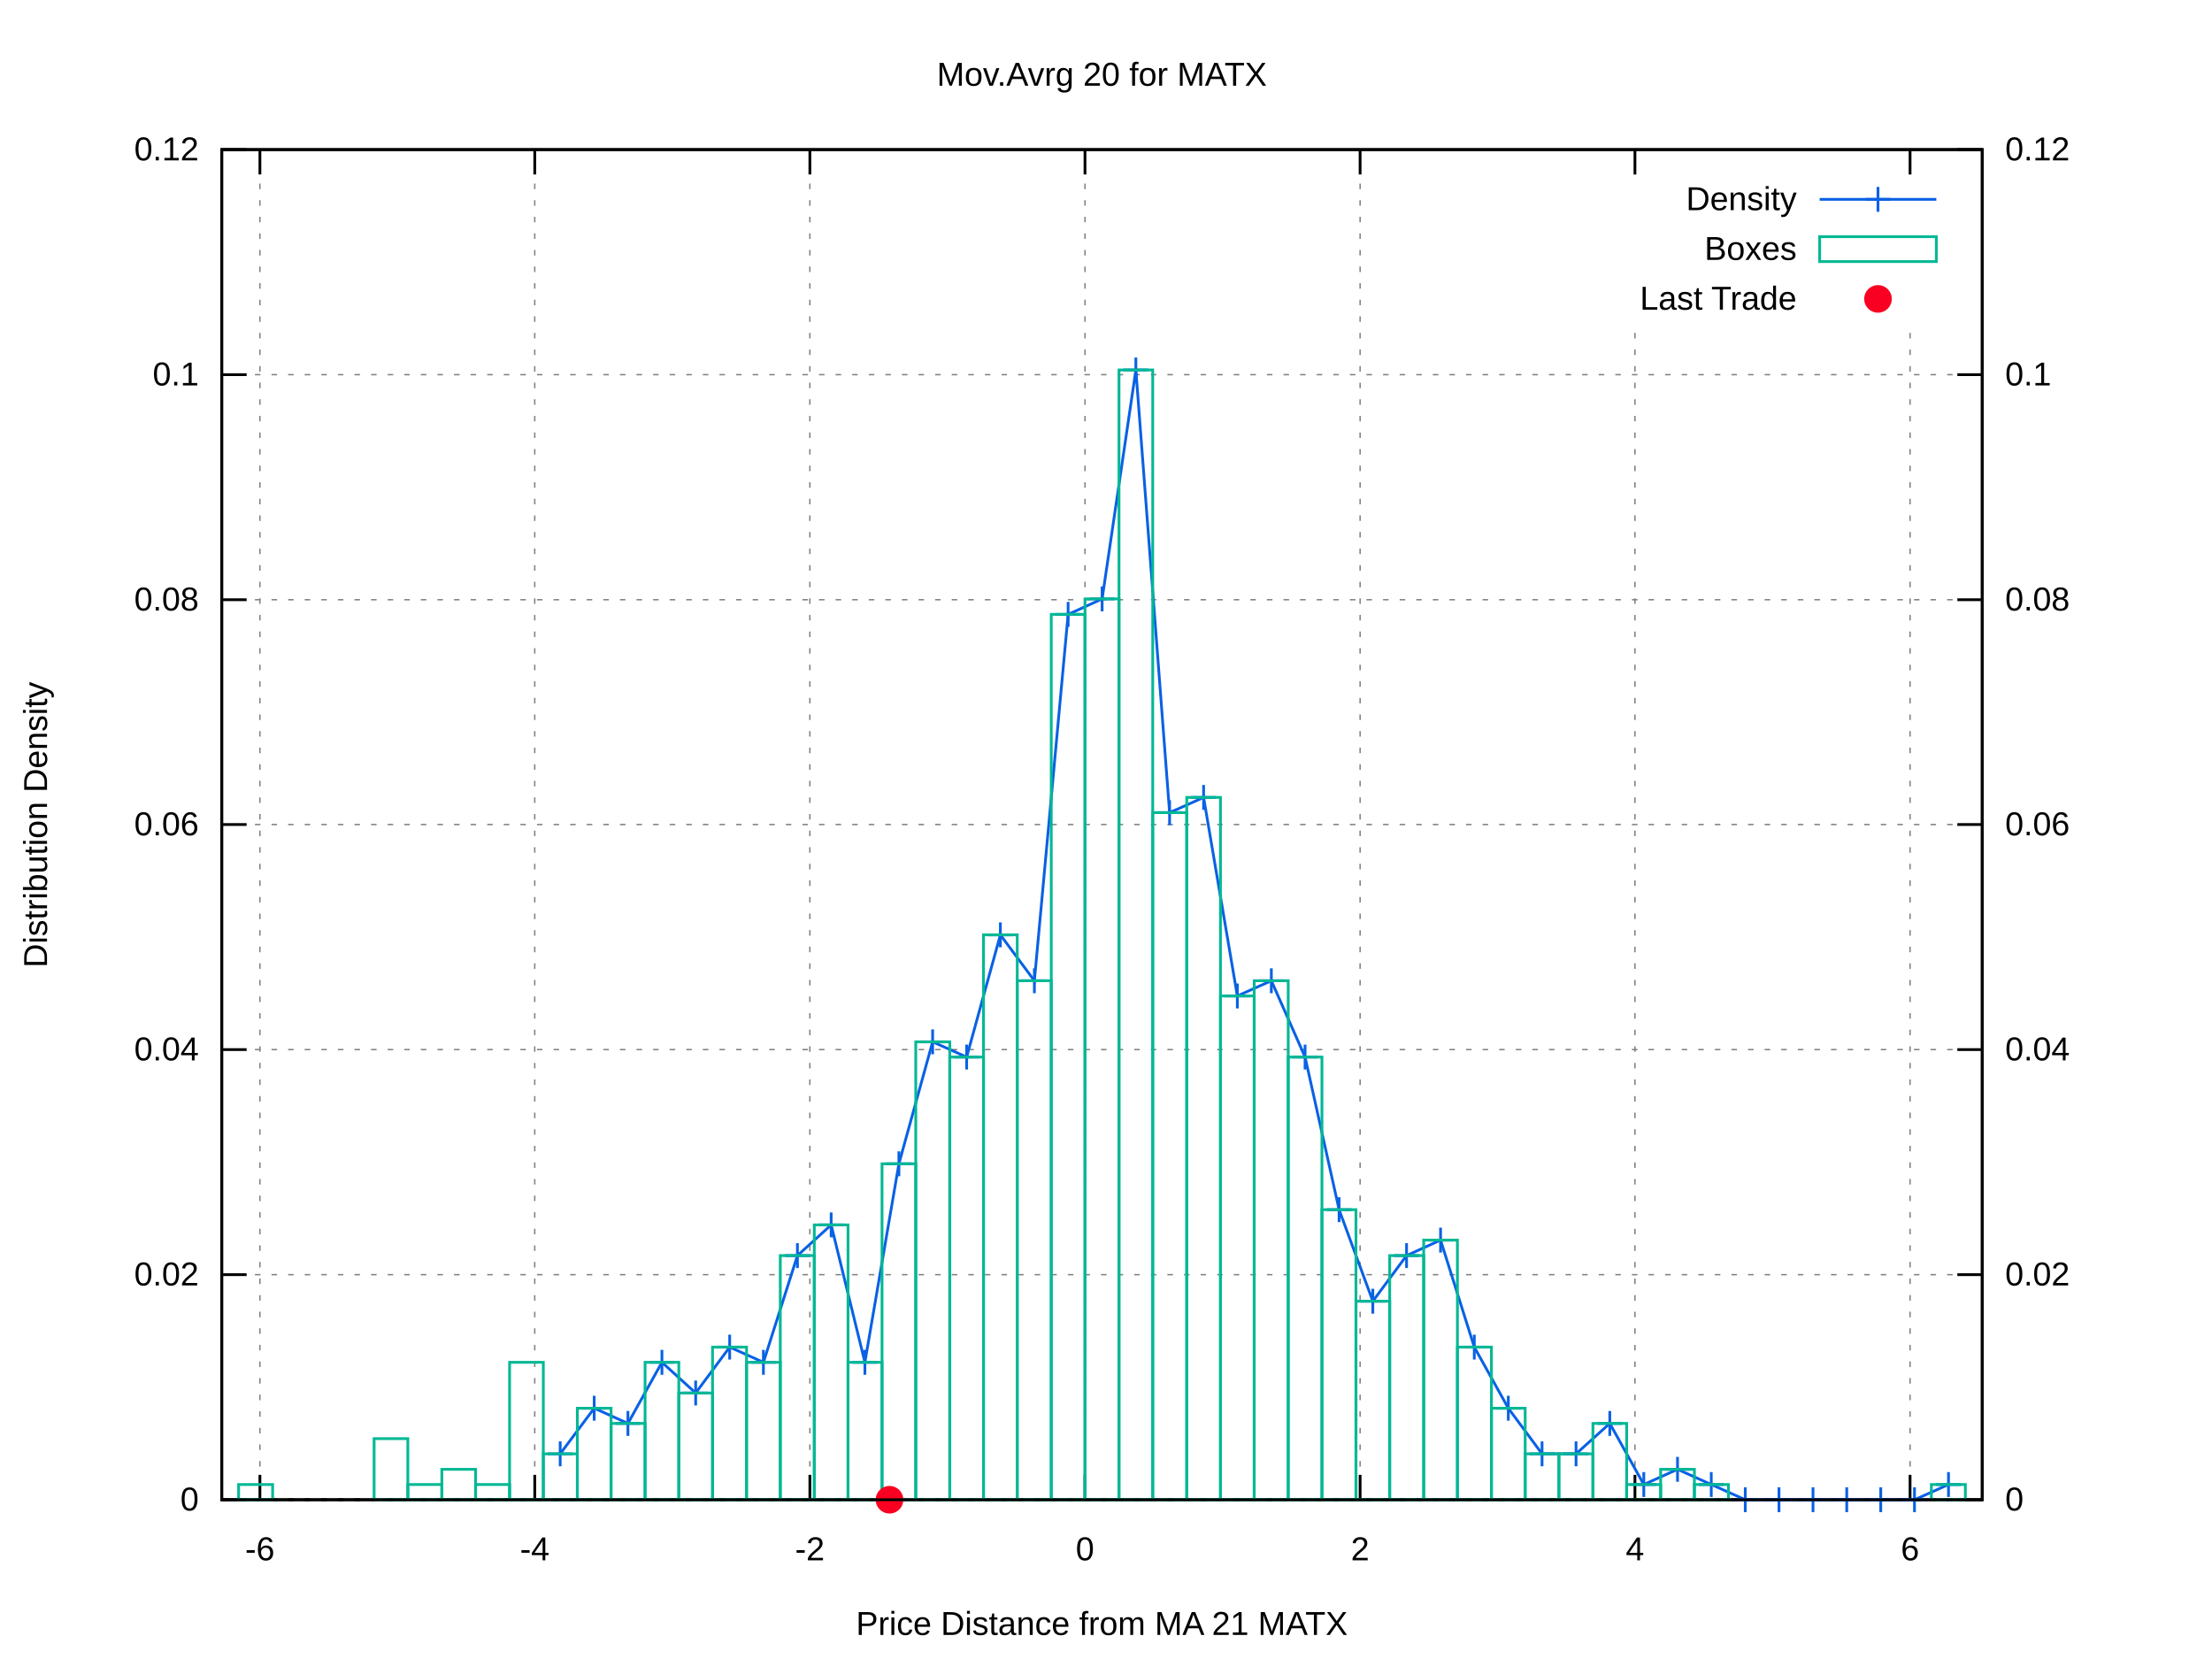
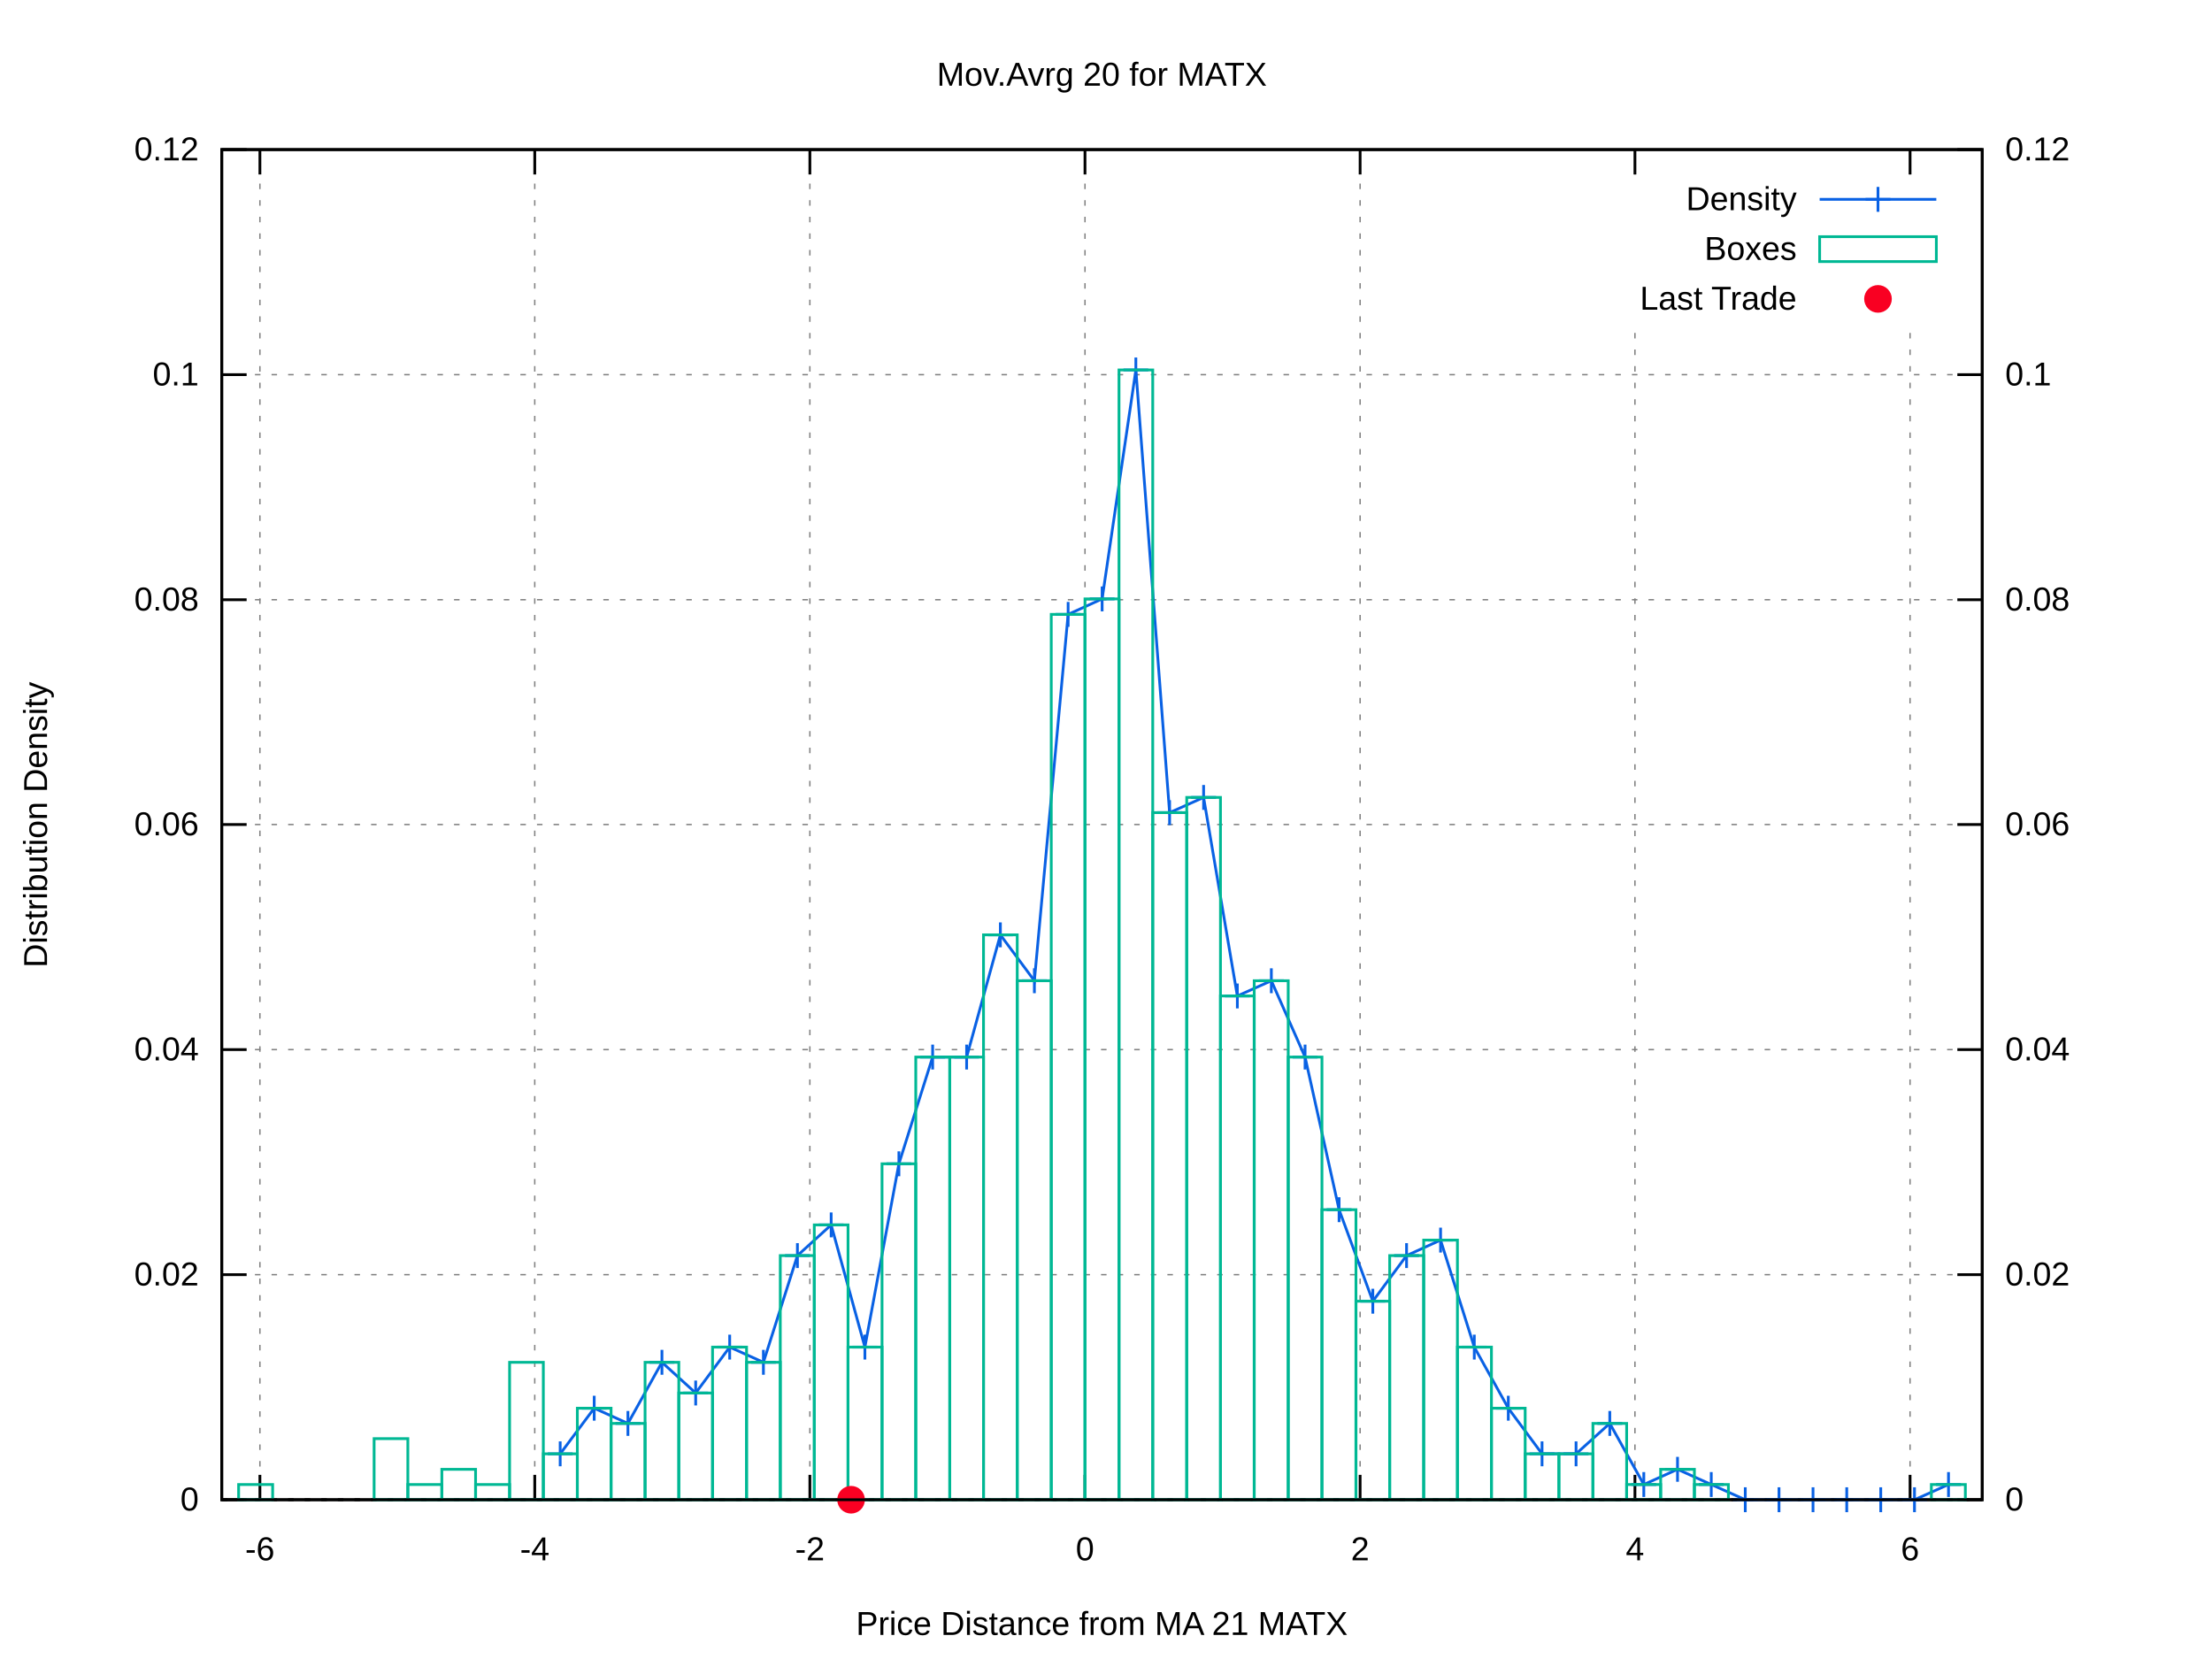
<svg xmlns="http://www.w3.org/2000/svg" xmlns:xlink="http://www.w3.org/1999/xlink" viewBox="0 0 800 600">
  <g id="gnuplot_canvas">
    <rect x="0" y="0" width="800" height="600" fill="#ffffff" />
    <defs>
      <circle id="gpDot" r="0.5" stroke-width="0.5" />
      <path id="gpPt0" stroke-width="0.222" stroke="currentColor" d="M-1,0 h2 M0,-1 v2" />
      <path id="gpPt1" stroke-width="0.222" stroke="currentColor" d="M-1,-1 L1,1 M1,-1 L-1,1" />
      <path id="gpPt2" stroke-width="0.222" stroke="currentColor" d="M-1,0 L1,0 M0,-1 L0,1 M-1,-1 L1,1 M-1,1 L1,-1" />
      <rect id="gpPt3" stroke-width="0.222" stroke="currentColor" x="-1" y="-1" width="2" height="2" />
      <rect id="gpPt4" stroke-width="0.222" stroke="currentColor" fill="currentColor" x="-1" y="-1" width="2" height="2" />
      <circle id="gpPt5" stroke-width="0.222" stroke="currentColor" cx="0" cy="0" r="1" />
      <use xlink:href="#gpPt5" id="gpPt6" fill="currentColor" stroke="none" />
      <path id="gpPt7" stroke-width="0.222" stroke="currentColor" d="M0,-1.33 L-1.33,0.67 L1.33,0.67 z" />
      <use xlink:href="#gpPt7" id="gpPt8" fill="currentColor" stroke="none" />
      <use xlink:href="#gpPt7" id="gpPt9" stroke="currentColor" transform="rotate(180)" />
      <use xlink:href="#gpPt9" id="gpPt10" fill="currentColor" stroke="none" />
      <use xlink:href="#gpPt3" id="gpPt11" stroke="currentColor" transform="rotate(45)" />
      <use xlink:href="#gpPt11" id="gpPt12" fill="currentColor" stroke="none" />
      <path id="gpPt13" stroke-width="0.222" stroke="currentColor" d="M0,1.330 L1.265,0.411 L0.782,-1.067 L-0.782,-1.076 L-1.265,0.411 z" />
      <use xlink:href="#gpPt13" id="gpPt14" fill="currentColor" stroke="none" />
      <filter id="textbox" filterUnits="objectBoundingBox" x="0" y="0" height="1" width="1">
        <feFlood flood-color="#FFFFFF" flood-opacity="1" result="bgnd" />
        <feComposite in="SourceGraphic" in2="bgnd" operator="atop" />
      </filter>
      <filter id="greybox" filterUnits="objectBoundingBox" x="0" y="0" height="1" width="1">
        <feFlood flood-color="lightgrey" flood-opacity="1" result="grey" />
        <feComposite in="SourceGraphic" in2="grey" operator="atop" />
      </filter>
    </defs>
    <g fill="none" color="#FFFFFF" stroke="black" stroke-width="1.00" stroke-linecap="butt" stroke-linejoin="miter">
</g>
    <g fill="none" color="black" stroke="currentColor" stroke-width="1.00" stroke-linecap="butt" stroke-linejoin="miter">
</g>
    <g fill="none" color="black" stroke="black" stroke-width="0.50" stroke-linecap="butt" stroke-linejoin="miter">
</g>
    <g fill="none" color="gray" stroke="currentColor" stroke-width="0.50" stroke-linecap="butt" stroke-linejoin="miter">
      <path stroke="gray" stroke-dasharray="2,4" class="gridline" d="M80.2,542.4 L716.9,542.4  " />
    </g>
    <g fill="none" color="gray" stroke="gray" stroke-width="1.00" stroke-linecap="butt" stroke-linejoin="miter">
</g>
    <g fill="none" color="black" stroke="currentColor" stroke-width="1.00" stroke-linecap="butt" stroke-linejoin="miter">
      <path stroke="black" d="M80.2,542.4 L89.2,542.4  " />
      <g transform="translate(71.9,546.3)" stroke="none" fill="black" font-family="arial" font-size="12.00" text-anchor="end">
        <text>
          <tspan font-family="arial"> 0</tspan>
        </text>
      </g>
    </g>
    <g fill="none" color="black" stroke="currentColor" stroke-width="1.00" stroke-linecap="butt" stroke-linejoin="miter">
</g>
    <g fill="none" color="black" stroke="black" stroke-width="0.50" stroke-linecap="butt" stroke-linejoin="miter">
</g>
    <g fill="none" color="gray" stroke="currentColor" stroke-width="0.50" stroke-linecap="butt" stroke-linejoin="miter">
      <path stroke="gray" stroke-dasharray="2,4" class="gridline" d="M80.2,461.0 L716.9,461.0  " />
    </g>
    <g fill="none" color="gray" stroke="gray" stroke-width="1.00" stroke-linecap="butt" stroke-linejoin="miter">
</g>
    <g fill="none" color="black" stroke="currentColor" stroke-width="1.00" stroke-linecap="butt" stroke-linejoin="miter">
      <path stroke="black" d="M80.2,461.0 L89.2,461.0  " />
      <g transform="translate(71.9,464.9)" stroke="none" fill="black" font-family="arial" font-size="12.00" text-anchor="end">
        <text>
          <tspan font-family="arial"> 0.02</tspan>
        </text>
      </g>
    </g>
    <g fill="none" color="black" stroke="currentColor" stroke-width="1.00" stroke-linecap="butt" stroke-linejoin="miter">
</g>
    <g fill="none" color="black" stroke="black" stroke-width="0.50" stroke-linecap="butt" stroke-linejoin="miter">
</g>
    <g fill="none" color="gray" stroke="currentColor" stroke-width="0.50" stroke-linecap="butt" stroke-linejoin="miter">
      <path stroke="gray" stroke-dasharray="2,4" class="gridline" d="M80.2,379.6 L716.9,379.6  " />
    </g>
    <g fill="none" color="gray" stroke="gray" stroke-width="1.00" stroke-linecap="butt" stroke-linejoin="miter">
</g>
    <g fill="none" color="black" stroke="currentColor" stroke-width="1.00" stroke-linecap="butt" stroke-linejoin="miter">
      <path stroke="black" d="M80.2,379.6 L89.2,379.6  " />
      <g transform="translate(71.9,383.5)" stroke="none" fill="black" font-family="arial" font-size="12.00" text-anchor="end">
        <text>
          <tspan font-family="arial"> 0.04</tspan>
        </text>
      </g>
    </g>
    <g fill="none" color="black" stroke="currentColor" stroke-width="1.00" stroke-linecap="butt" stroke-linejoin="miter">
</g>
    <g fill="none" color="black" stroke="black" stroke-width="0.50" stroke-linecap="butt" stroke-linejoin="miter">
</g>
    <g fill="none" color="gray" stroke="currentColor" stroke-width="0.50" stroke-linecap="butt" stroke-linejoin="miter">
      <path stroke="gray" stroke-dasharray="2,4" class="gridline" d="M80.2,298.2 L716.9,298.2  " />
    </g>
    <g fill="none" color="gray" stroke="gray" stroke-width="1.00" stroke-linecap="butt" stroke-linejoin="miter">
</g>
    <g fill="none" color="black" stroke="currentColor" stroke-width="1.00" stroke-linecap="butt" stroke-linejoin="miter">
      <path stroke="black" d="M80.2,298.2 L89.2,298.2  " />
      <g transform="translate(71.9,302.1)" stroke="none" fill="black" font-family="arial" font-size="12.00" text-anchor="end">
        <text>
          <tspan font-family="arial"> 0.06</tspan>
        </text>
      </g>
    </g>
    <g fill="none" color="black" stroke="currentColor" stroke-width="1.00" stroke-linecap="butt" stroke-linejoin="miter">
</g>
    <g fill="none" color="black" stroke="black" stroke-width="0.50" stroke-linecap="butt" stroke-linejoin="miter">
</g>
    <g fill="none" color="gray" stroke="currentColor" stroke-width="0.50" stroke-linecap="butt" stroke-linejoin="miter">
      <path stroke="gray" stroke-dasharray="2,4" class="gridline" d="M80.2,216.9 L716.9,216.9  " />
    </g>
    <g fill="none" color="gray" stroke="gray" stroke-width="1.00" stroke-linecap="butt" stroke-linejoin="miter">
</g>
    <g fill="none" color="black" stroke="currentColor" stroke-width="1.00" stroke-linecap="butt" stroke-linejoin="miter">
      <path stroke="black" d="M80.2,216.9 L89.2,216.9  " />
      <g transform="translate(71.9,220.8)" stroke="none" fill="black" font-family="arial" font-size="12.00" text-anchor="end">
        <text>
          <tspan font-family="arial"> 0.08</tspan>
        </text>
      </g>
    </g>
    <g fill="none" color="black" stroke="currentColor" stroke-width="1.00" stroke-linecap="butt" stroke-linejoin="miter">
</g>
    <g fill="none" color="black" stroke="black" stroke-width="0.50" stroke-linecap="butt" stroke-linejoin="miter">
</g>
    <g fill="none" color="gray" stroke="currentColor" stroke-width="0.50" stroke-linecap="butt" stroke-linejoin="miter">
      <path stroke="gray" stroke-dasharray="2,4" class="gridline" d="M80.2,135.5 L716.9,135.5  " />
    </g>
    <g fill="none" color="gray" stroke="gray" stroke-width="1.00" stroke-linecap="butt" stroke-linejoin="miter">
</g>
    <g fill="none" color="black" stroke="currentColor" stroke-width="1.00" stroke-linecap="butt" stroke-linejoin="miter">
      <path stroke="black" d="M80.2,135.5 L89.2,135.5  " />
      <g transform="translate(71.9,139.4)" stroke="none" fill="black" font-family="arial" font-size="12.00" text-anchor="end">
        <text>
          <tspan font-family="arial"> 0.1</tspan>
        </text>
      </g>
    </g>
    <g fill="none" color="black" stroke="currentColor" stroke-width="1.00" stroke-linecap="butt" stroke-linejoin="miter">
</g>
    <g fill="none" color="black" stroke="black" stroke-width="0.50" stroke-linecap="butt" stroke-linejoin="miter">
</g>
    <g fill="none" color="gray" stroke="currentColor" stroke-width="0.50" stroke-linecap="butt" stroke-linejoin="miter">
      <path stroke="gray" stroke-dasharray="2,4" class="gridline" d="M80.2,54.1 L716.9,54.1  " />
    </g>
    <g fill="none" color="gray" stroke="gray" stroke-width="1.00" stroke-linecap="butt" stroke-linejoin="miter">
</g>
    <g fill="none" color="black" stroke="currentColor" stroke-width="1.00" stroke-linecap="butt" stroke-linejoin="miter">
      <path stroke="black" d="M80.2,54.1 L89.2,54.1  " />
      <g transform="translate(71.9,58.0)" stroke="none" fill="black" font-family="arial" font-size="12.00" text-anchor="end">
        <text>
          <tspan font-family="arial"> 0.12</tspan>
        </text>
      </g>
    </g>
    <g fill="none" color="black" stroke="currentColor" stroke-width="1.00" stroke-linecap="butt" stroke-linejoin="miter">
</g>
    <g fill="none" color="black" stroke="black" stroke-width="0.50" stroke-linecap="butt" stroke-linejoin="miter">
</g>
    <g fill="none" color="gray" stroke="currentColor" stroke-width="0.50" stroke-linecap="butt" stroke-linejoin="miter">
      <path stroke="gray" stroke-dasharray="2,4" class="gridline" d="M94.0,542.4 L94.0,54.1  " />
    </g>
    <g fill="none" color="gray" stroke="gray" stroke-width="1.00" stroke-linecap="butt" stroke-linejoin="miter">
</g>
    <g fill="none" color="black" stroke="currentColor" stroke-width="1.00" stroke-linecap="butt" stroke-linejoin="miter">
      <path stroke="black" d="M94.0,542.4 L94.0,533.4 M94.0,54.1 L94.0,63.1  " />
      <g transform="translate(94.0,564.3)" stroke="none" fill="black" font-family="arial" font-size="12.00" text-anchor="middle">
        <text>
          <tspan font-family="arial">-6</tspan>
        </text>
      </g>
    </g>
    <g fill="none" color="black" stroke="currentColor" stroke-width="1.00" stroke-linecap="butt" stroke-linejoin="miter">
</g>
    <g fill="none" color="black" stroke="black" stroke-width="0.50" stroke-linecap="butt" stroke-linejoin="miter">
</g>
    <g fill="none" color="gray" stroke="currentColor" stroke-width="0.50" stroke-linecap="butt" stroke-linejoin="miter">
      <path stroke="gray" stroke-dasharray="2,4" class="gridline" d="M193.4,542.4 L193.4,54.1  " />
    </g>
    <g fill="none" color="gray" stroke="gray" stroke-width="1.00" stroke-linecap="butt" stroke-linejoin="miter">
</g>
    <g fill="none" color="black" stroke="currentColor" stroke-width="1.00" stroke-linecap="butt" stroke-linejoin="miter">
      <path stroke="black" d="M193.4,542.4 L193.4,533.4 M193.4,54.1 L193.4,63.1  " />
      <g transform="translate(193.4,564.3)" stroke="none" fill="black" font-family="arial" font-size="12.00" text-anchor="middle">
        <text>
          <tspan font-family="arial">-4</tspan>
        </text>
      </g>
    </g>
    <g fill="none" color="black" stroke="currentColor" stroke-width="1.00" stroke-linecap="butt" stroke-linejoin="miter">
</g>
    <g fill="none" color="black" stroke="black" stroke-width="0.50" stroke-linecap="butt" stroke-linejoin="miter">
</g>
    <g fill="none" color="gray" stroke="currentColor" stroke-width="0.50" stroke-linecap="butt" stroke-linejoin="miter">
      <path stroke="gray" stroke-dasharray="2,4" class="gridline" d="M292.9,542.4 L292.9,54.1  " />
    </g>
    <g fill="none" color="gray" stroke="gray" stroke-width="1.00" stroke-linecap="butt" stroke-linejoin="miter">
</g>
    <g fill="none" color="black" stroke="currentColor" stroke-width="1.00" stroke-linecap="butt" stroke-linejoin="miter">
      <path stroke="black" d="M292.9,542.4 L292.9,533.4 M292.9,54.1 L292.9,63.1  " />
      <g transform="translate(292.9,564.3)" stroke="none" fill="black" font-family="arial" font-size="12.00" text-anchor="middle">
        <text>
          <tspan font-family="arial">-2</tspan>
        </text>
      </g>
    </g>
    <g fill="none" color="black" stroke="currentColor" stroke-width="1.00" stroke-linecap="butt" stroke-linejoin="miter">
</g>
    <g fill="none" color="black" stroke="black" stroke-width="0.50" stroke-linecap="butt" stroke-linejoin="miter">
</g>
    <g fill="none" color="gray" stroke="currentColor" stroke-width="0.50" stroke-linecap="butt" stroke-linejoin="miter">
      <path stroke="gray" stroke-dasharray="2,4" class="gridline" d="M392.4,542.4 L392.4,54.1  " />
    </g>
    <g fill="none" color="gray" stroke="gray" stroke-width="1.00" stroke-linecap="butt" stroke-linejoin="miter">
</g>
    <g fill="none" color="black" stroke="currentColor" stroke-width="1.00" stroke-linecap="butt" stroke-linejoin="miter">
      <path stroke="black" d="M392.4,542.4 L392.4,533.4 M392.4,54.1 L392.4,63.1  " />
      <g transform="translate(392.4,564.3)" stroke="none" fill="black" font-family="arial" font-size="12.00" text-anchor="middle">
        <text>
          <tspan font-family="arial"> 0</tspan>
        </text>
      </g>
    </g>
    <g fill="none" color="black" stroke="currentColor" stroke-width="1.00" stroke-linecap="butt" stroke-linejoin="miter">
</g>
    <g fill="none" color="black" stroke="black" stroke-width="0.50" stroke-linecap="butt" stroke-linejoin="miter">
</g>
    <g fill="none" color="gray" stroke="currentColor" stroke-width="0.50" stroke-linecap="butt" stroke-linejoin="miter">
      <path stroke="gray" stroke-dasharray="2,4" class="gridline" d="M491.9,542.4 L491.9,54.1  " />
    </g>
    <g fill="none" color="gray" stroke="gray" stroke-width="1.00" stroke-linecap="butt" stroke-linejoin="miter">
</g>
    <g fill="none" color="black" stroke="currentColor" stroke-width="1.00" stroke-linecap="butt" stroke-linejoin="miter">
      <path stroke="black" d="M491.9,542.4 L491.9,533.4 M491.9,54.1 L491.9,63.1  " />
      <g transform="translate(491.9,564.3)" stroke="none" fill="black" font-family="arial" font-size="12.00" text-anchor="middle">
        <text>
          <tspan font-family="arial"> 2</tspan>
        </text>
      </g>
    </g>
    <g fill="none" color="black" stroke="currentColor" stroke-width="1.00" stroke-linecap="butt" stroke-linejoin="miter">
</g>
    <g fill="none" color="black" stroke="black" stroke-width="0.50" stroke-linecap="butt" stroke-linejoin="miter">
</g>
    <g fill="none" color="gray" stroke="currentColor" stroke-width="0.50" stroke-linecap="butt" stroke-linejoin="miter">
      <path stroke="gray" stroke-dasharray="2,4" class="gridline" d="M591.3,542.4 L591.3,117.1 M591.3,63.1 L591.3,54.1  " />
    </g>
    <g fill="none" color="gray" stroke="gray" stroke-width="1.00" stroke-linecap="butt" stroke-linejoin="miter">
</g>
    <g fill="none" color="black" stroke="currentColor" stroke-width="1.00" stroke-linecap="butt" stroke-linejoin="miter">
      <path stroke="black" d="M591.3,542.4 L591.3,533.4 M591.3,54.1 L591.3,63.1  " />
      <g transform="translate(591.3,564.3)" stroke="none" fill="black" font-family="arial" font-size="12.00" text-anchor="middle">
        <text>
          <tspan font-family="arial"> 4</tspan>
        </text>
      </g>
    </g>
    <g fill="none" color="black" stroke="currentColor" stroke-width="1.00" stroke-linecap="butt" stroke-linejoin="miter">
</g>
    <g fill="none" color="black" stroke="black" stroke-width="0.50" stroke-linecap="butt" stroke-linejoin="miter">
</g>
    <g fill="none" color="gray" stroke="currentColor" stroke-width="0.50" stroke-linecap="butt" stroke-linejoin="miter">
      <path stroke="gray" stroke-dasharray="2,4" class="gridline" d="M690.8,542.4 L690.8,117.1 M690.8,63.1 L690.8,54.1  " />
    </g>
    <g fill="none" color="gray" stroke="gray" stroke-width="1.00" stroke-linecap="butt" stroke-linejoin="miter">
</g>
    <g fill="none" color="black" stroke="currentColor" stroke-width="1.00" stroke-linecap="butt" stroke-linejoin="miter">
      <path stroke="black" d="M690.8,542.4 L690.8,533.4 M690.8,54.1 L690.8,63.1  " />
      <g transform="translate(690.8,564.3)" stroke="none" fill="black" font-family="arial" font-size="12.00" text-anchor="middle">
        <text>
          <tspan font-family="arial"> 6</tspan>
        </text>
      </g>
    </g>
    <g fill="none" color="black" stroke="currentColor" stroke-width="1.00" stroke-linecap="butt" stroke-linejoin="miter">
      <path stroke="black" d="M716.9,542.4 L707.9,542.4  " />
      <g transform="translate(725.2,546.3)" stroke="none" fill="black" font-family="arial" font-size="12.00" text-anchor="start">
        <text>
          <tspan font-family="arial"> 0</tspan>
        </text>
      </g>
    </g>
    <g fill="none" color="black" stroke="currentColor" stroke-width="1.00" stroke-linecap="butt" stroke-linejoin="miter">
      <path stroke="black" d="M716.9,461.0 L707.9,461.0  " />
      <g transform="translate(725.2,464.9)" stroke="none" fill="black" font-family="arial" font-size="12.00" text-anchor="start">
        <text>
          <tspan font-family="arial"> 0.02</tspan>
        </text>
      </g>
    </g>
    <g fill="none" color="black" stroke="currentColor" stroke-width="1.00" stroke-linecap="butt" stroke-linejoin="miter">
      <path stroke="black" d="M716.9,379.6 L707.9,379.6  " />
      <g transform="translate(725.2,383.5)" stroke="none" fill="black" font-family="arial" font-size="12.00" text-anchor="start">
        <text>
          <tspan font-family="arial"> 0.04</tspan>
        </text>
      </g>
    </g>
    <g fill="none" color="black" stroke="currentColor" stroke-width="1.00" stroke-linecap="butt" stroke-linejoin="miter">
      <path stroke="black" d="M716.9,298.2 L707.9,298.2  " />
      <g transform="translate(725.2,302.1)" stroke="none" fill="black" font-family="arial" font-size="12.00" text-anchor="start">
        <text>
          <tspan font-family="arial"> 0.06</tspan>
        </text>
      </g>
    </g>
    <g fill="none" color="black" stroke="currentColor" stroke-width="1.00" stroke-linecap="butt" stroke-linejoin="miter">
      <path stroke="black" d="M716.9,216.9 L707.9,216.9  " />
      <g transform="translate(725.2,220.8)" stroke="none" fill="black" font-family="arial" font-size="12.00" text-anchor="start">
        <text>
          <tspan font-family="arial"> 0.08</tspan>
        </text>
      </g>
    </g>
    <g fill="none" color="black" stroke="currentColor" stroke-width="1.00" stroke-linecap="butt" stroke-linejoin="miter">
      <path stroke="black" d="M716.9,135.5 L707.9,135.5  " />
      <g transform="translate(725.2,139.4)" stroke="none" fill="black" font-family="arial" font-size="12.00" text-anchor="start">
        <text>
          <tspan font-family="arial"> 0.1</tspan>
        </text>
      </g>
    </g>
    <g fill="none" color="black" stroke="currentColor" stroke-width="1.00" stroke-linecap="butt" stroke-linejoin="miter">
      <path stroke="black" d="M716.9,54.1 L707.9,54.1  " />
      <g transform="translate(725.2,58.0)" stroke="none" fill="black" font-family="arial" font-size="12.00" text-anchor="start">
        <text>
          <tspan font-family="arial"> 0.12</tspan>
        </text>
      </g>
    </g>
    <g fill="none" color="black" stroke="currentColor" stroke-width="1.00" stroke-linecap="butt" stroke-linejoin="miter">
</g>
    <g fill="none" color="gray" stroke="currentColor" stroke-width="1.00" stroke-linecap="butt" stroke-linejoin="miter">
      <path stroke="black" stroke-dasharray="2,4" d="M80.2,542.4 L716.9,542.4  " />
    </g>
    <g fill="none" color="black" stroke="currentColor" stroke-width="1.00" stroke-linecap="butt" stroke-linejoin="miter">
      <path stroke="black" d="M80.2,54.1 L80.2,542.4 L716.9,542.4 L716.9,54.1 L80.2,54.1 Z  " />
    </g>
    <g fill="none" color="black" stroke="currentColor" stroke-width="1.00" stroke-linecap="butt" stroke-linejoin="miter">
      <g transform="translate(17.0,298.3) rotate(270)" stroke="none" fill="black" font-family="arial" font-size="12.00" text-anchor="middle">
        <text>
          <tspan font-family="arial">Distribution Density</tspan>
        </text>
      </g>
    </g>
    <g fill="none" color="black" stroke="currentColor" stroke-width="1.00" stroke-linecap="butt" stroke-linejoin="miter">
      <g transform="translate(398.5,591.3)" stroke="none" fill="black" font-family="arial" font-size="12.00" text-anchor="middle">
        <text>
          <tspan font-family="arial">Price Distance from MA 21 MATX</tspan>
        </text>
      </g>
    </g>
    <g fill="none" color="black" stroke="currentColor" stroke-width="1.00" stroke-linecap="butt" stroke-linejoin="miter">
      <g transform="translate(398.5,31.0)" stroke="none" fill="black" font-family="arial" font-size="12.00" text-anchor="middle">
        <text>
          <tspan font-family="arial">Mov.Avrg 20 for MATX </tspan>
        </text>
      </g>
    </g>
    <g id="gnuplot_plot_1">
      <g fill="none" color="black" stroke="currentColor" stroke-width="1.00" stroke-linecap="butt" stroke-linejoin="miter">
        <g transform="translate(649.8,76.0)" stroke="none" fill="black" font-family="arial" font-size="12.00" text-anchor="end">
          <text>
            <tspan font-family="arial">Density</tspan>
          </text>
        </g>
      </g>
      <g fill="none" color="black" stroke="currentColor" stroke-width="1.00" stroke-linecap="butt" stroke-linejoin="miter">
-         <path stroke="rgb(  9,  97, 228)" d="M658.1,72.1 L700.3,72.1 M202.6,525.8 L214.9,509.3 L227.1,514.8 L239.4,492.7 L251.6,503.8 L263.9,487.2   L276.1,492.7 L288.4,454.1 L300.6,443.0 L312.8,492.7 L325.1,420.9 L337.3,376.8 L349.6,382.3 L361.8,338.1   L374.1,354.7 L386.3,222.2 L398.6,216.6 L410.8,133.8 L423.0,293.9 L435.3,288.4 L447.5,360.2 L459.8,354.7   L472.0,382.3 L484.3,437.5 L496.5,470.6 L508.7,454.1 L521.0,448.5 L533.2,487.2 L545.5,509.3 L557.7,525.8   L570.0,525.8 L582.2,514.8 L594.5,536.9 L606.7,531.4 L618.9,536.9 L631.2,542.4 L643.4,542.4 L655.7,542.4   L667.9,542.4 L680.2,542.4 L692.4,542.4 L704.7,536.9  " />
+         <path stroke="rgb(  9,  97, 228)" d="M658.1,72.1 L700.3,72.1 M202.6,525.8 L214.9,509.3 L227.1,514.8 L239.4,492.7 L251.6,503.8 L263.9,487.2   L276.1,492.7 L288.4,454.1 L300.6,443.0 L312.8,487.2 L325.1,420.9 L337.3,382.3 L349.6,382.3 L361.8,338.1   L374.1,354.7 L386.3,222.2 L398.6,216.6 L410.8,133.8 L423.0,293.9 L435.3,288.4 L447.5,360.2 L459.8,354.7   L472.0,382.3 L484.3,437.5 L496.5,470.6 L508.7,454.1 L521.0,448.5 L533.2,487.2 L545.5,509.3 L557.7,525.8   L570.0,525.8 L582.2,514.8 L594.5,536.9 L606.7,531.4 L618.9,536.9 L631.2,542.4 L643.4,542.4 L655.7,542.4   L667.9,542.4 L680.2,542.4 L692.4,542.4 L704.7,536.9  " />
        <use xlink:href="#gpPt0" transform="translate(202.6,525.8) scale(4.50)" color="rgb(  9,  97, 228)" />
        <use xlink:href="#gpPt0" transform="translate(214.9,509.3) scale(4.50)" color="rgb(  9,  97, 228)" />
        <use xlink:href="#gpPt0" transform="translate(227.1,514.8) scale(4.50)" color="rgb(  9,  97, 228)" />
        <use xlink:href="#gpPt0" transform="translate(239.4,492.7) scale(4.50)" color="rgb(  9,  97, 228)" />
        <use xlink:href="#gpPt0" transform="translate(251.6,503.8) scale(4.50)" color="rgb(  9,  97, 228)" />
        <use xlink:href="#gpPt0" transform="translate(263.9,487.2) scale(4.50)" color="rgb(  9,  97, 228)" />
        <use xlink:href="#gpPt0" transform="translate(276.1,492.7) scale(4.50)" color="rgb(  9,  97, 228)" />
        <use xlink:href="#gpPt0" transform="translate(288.4,454.1) scale(4.50)" color="rgb(  9,  97, 228)" />
        <use xlink:href="#gpPt0" transform="translate(300.6,443.0) scale(4.50)" color="rgb(  9,  97, 228)" />
-         <use xlink:href="#gpPt0" transform="translate(312.8,492.7) scale(4.50)" color="rgb(  9,  97, 228)" />
+         <use xlink:href="#gpPt0" transform="translate(312.8,487.2) scale(4.50)" color="rgb(  9,  97, 228)" />
        <use xlink:href="#gpPt0" transform="translate(325.1,420.9) scale(4.50)" color="rgb(  9,  97, 228)" />
-         <use xlink:href="#gpPt0" transform="translate(337.3,376.8) scale(4.50)" color="rgb(  9,  97, 228)" />
+         <use xlink:href="#gpPt0" transform="translate(337.3,382.3) scale(4.50)" color="rgb(  9,  97, 228)" />
        <use xlink:href="#gpPt0" transform="translate(349.6,382.3) scale(4.50)" color="rgb(  9,  97, 228)" />
        <use xlink:href="#gpPt0" transform="translate(361.8,338.1) scale(4.50)" color="rgb(  9,  97, 228)" />
        <use xlink:href="#gpPt0" transform="translate(374.1,354.7) scale(4.50)" color="rgb(  9,  97, 228)" />
        <use xlink:href="#gpPt0" transform="translate(386.3,222.2) scale(4.50)" color="rgb(  9,  97, 228)" />
        <use xlink:href="#gpPt0" transform="translate(398.6,216.6) scale(4.50)" color="rgb(  9,  97, 228)" />
        <use xlink:href="#gpPt0" transform="translate(410.8,133.8) scale(4.50)" color="rgb(  9,  97, 228)" />
        <use xlink:href="#gpPt0" transform="translate(423.0,293.9) scale(4.50)" color="rgb(  9,  97, 228)" />
        <use xlink:href="#gpPt0" transform="translate(435.3,288.4) scale(4.50)" color="rgb(  9,  97, 228)" />
        <use xlink:href="#gpPt0" transform="translate(447.5,360.2) scale(4.50)" color="rgb(  9,  97, 228)" />
        <use xlink:href="#gpPt0" transform="translate(459.8,354.7) scale(4.50)" color="rgb(  9,  97, 228)" />
        <use xlink:href="#gpPt0" transform="translate(472.0,382.3) scale(4.50)" color="rgb(  9,  97, 228)" />
        <use xlink:href="#gpPt0" transform="translate(484.3,437.5) scale(4.50)" color="rgb(  9,  97, 228)" />
        <use xlink:href="#gpPt0" transform="translate(496.5,470.6) scale(4.50)" color="rgb(  9,  97, 228)" />
        <use xlink:href="#gpPt0" transform="translate(508.7,454.1) scale(4.50)" color="rgb(  9,  97, 228)" />
        <use xlink:href="#gpPt0" transform="translate(521.0,448.5) scale(4.50)" color="rgb(  9,  97, 228)" />
        <use xlink:href="#gpPt0" transform="translate(533.2,487.2) scale(4.50)" color="rgb(  9,  97, 228)" />
        <use xlink:href="#gpPt0" transform="translate(545.5,509.3) scale(4.50)" color="rgb(  9,  97, 228)" />
        <use xlink:href="#gpPt0" transform="translate(557.7,525.8) scale(4.50)" color="rgb(  9,  97, 228)" />
        <use xlink:href="#gpPt0" transform="translate(570.0,525.8) scale(4.50)" color="rgb(  9,  97, 228)" />
        <use xlink:href="#gpPt0" transform="translate(582.2,514.8) scale(4.50)" color="rgb(  9,  97, 228)" />
        <use xlink:href="#gpPt0" transform="translate(594.5,536.9) scale(4.50)" color="rgb(  9,  97, 228)" />
        <use xlink:href="#gpPt0" transform="translate(606.7,531.4) scale(4.50)" color="rgb(  9,  97, 228)" />
        <use xlink:href="#gpPt0" transform="translate(618.9,536.9) scale(4.50)" color="rgb(  9,  97, 228)" />
        <use xlink:href="#gpPt0" transform="translate(631.2,542.4) scale(4.50)" color="rgb(  9,  97, 228)" />
        <use xlink:href="#gpPt0" transform="translate(643.4,542.4) scale(4.50)" color="rgb(  9,  97, 228)" />
        <use xlink:href="#gpPt0" transform="translate(655.7,542.4) scale(4.50)" color="rgb(  9,  97, 228)" />
        <use xlink:href="#gpPt0" transform="translate(667.9,542.4) scale(4.50)" color="rgb(  9,  97, 228)" />
        <use xlink:href="#gpPt0" transform="translate(680.2,542.4) scale(4.50)" color="rgb(  9,  97, 228)" />
        <use xlink:href="#gpPt0" transform="translate(692.4,542.4) scale(4.50)" color="rgb(  9,  97, 228)" />
        <use xlink:href="#gpPt0" transform="translate(704.7,536.9) scale(4.50)" color="rgb(  9,  97, 228)" />
        <use xlink:href="#gpPt0" transform="translate(679.2,72.1) scale(4.50)" color="rgb(  9,  97, 228)" />
      </g>
    </g>
    <g id="gnuplot_plot_2">
      <g fill="none" color="black" stroke="currentColor" stroke-width="1.00" stroke-linecap="butt" stroke-linejoin="miter">
        <g transform="translate(649.8,94.0)" stroke="none" fill="black" font-family="arial" font-size="12.00" text-anchor="end">
          <text>
            <tspan font-family="arial">Boxes</tspan>
          </text>
        </g>
      </g>
      <g fill="none" color="black" stroke="currentColor" stroke-width="1.00" stroke-linecap="butt" stroke-linejoin="miter">
        <path stroke="rgb(  0, 184, 148)" d="M658.1,94.6 L700.3,94.6 L700.3,85.6 L658.1,85.6 L658.1,94.6 Z  " />
        <path stroke="rgb(  0, 184, 148)" d="M86.3,542.4 L86.3,536.9 L98.6,536.9 L98.6,542.4 L86.3,542.4 Z  " />
        <path stroke="rgb(  0, 184, 148)" d="M135.3,542.4 L135.3,520.3 L147.5,520.3 L147.5,542.4 L135.3,542.4 Z  " />
        <path stroke="rgb(  0, 184, 148)" d="M147.5,542.4 L147.5,536.9 L159.8,536.9 L159.8,542.4 L147.5,542.4 Z  " />
        <path stroke="rgb(  0, 184, 148)" d="M159.8,542.4 L159.8,531.4 L172.0,531.4 L172.0,542.4 L159.8,542.4 Z  " />
        <path stroke="rgb(  0, 184, 148)" d="M172.0,542.4 L172.0,536.9 L184.3,536.9 L184.3,542.4 L172.0,542.4 Z  " />
        <path stroke="rgb(  0, 184, 148)" d="M184.3,542.4 L184.3,492.7 L196.5,492.7 L196.5,542.4 L184.3,542.4 Z  " />
        <path stroke="rgb(  0, 184, 148)" d="M196.5,542.4 L196.5,525.8 L208.8,525.8 L208.8,542.4 L196.5,542.4 Z  " />
        <path stroke="rgb(  0, 184, 148)" d="M208.8,542.4 L208.8,509.3 L221.0,509.3 L221.0,542.4 L208.8,542.4 Z  " />
        <path stroke="rgb(  0, 184, 148)" d="M221.0,542.4 L221.0,514.8 L233.3,514.8 L233.3,542.4 L221.0,542.4 Z  " />
        <path stroke="rgb(  0, 184, 148)" d="M233.3,542.4 L233.3,492.7 L245.5,492.7 L245.5,542.4 L233.3,542.4 Z  " />
        <path stroke="rgb(  0, 184, 148)" d="M245.5,542.4 L245.5,503.8 L257.7,503.8 L257.7,542.4 L245.5,542.4 Z  " />
        <path stroke="rgb(  0, 184, 148)" d="M257.7,542.4 L257.7,487.2 L270.0,487.2 L270.0,542.4 L257.7,542.4 Z  " />
        <path stroke="rgb(  0, 184, 148)" d="M270.0,542.4 L270.0,492.7 L282.2,492.7 L282.2,542.4 L270.0,542.4 Z  " />
        <path stroke="rgb(  0, 184, 148)" d="M282.2,542.4 L282.2,454.1 L294.5,454.1 L294.5,542.4 L282.2,542.4 Z  " />
        <path stroke="rgb(  0, 184, 148)" d="M294.5,542.4 L294.5,443.0 L306.7,443.0 L306.7,542.4 L294.5,542.4 Z  " />
-         <path stroke="rgb(  0, 184, 148)" d="M306.7,542.4 L306.7,492.7 L319.0,492.7 L319.0,542.4 L306.7,542.4 Z  " />
+         <path stroke="rgb(  0, 184, 148)" d="M306.7,542.4 L306.7,487.2 L319.0,487.2 L319.0,542.4 L306.7,542.4 Z  " />
        <path stroke="rgb(  0, 184, 148)" d="M319.0,542.4 L319.0,420.9 L331.2,420.9 L331.2,542.4 L319.0,542.4 Z  " />
-         <path stroke="rgb(  0, 184, 148)" d="M331.2,542.4 L331.2,376.8 L343.5,376.8 L343.5,542.4 L331.2,542.4 Z  " />
+         <path stroke="rgb(  0, 184, 148)" d="M331.2,542.4 L331.2,382.3 L343.5,382.3 L343.5,542.4 L331.2,542.4 Z  " />
        <path stroke="rgb(  0, 184, 148)" d="M343.5,542.4 L343.5,382.3 L355.7,382.3 L355.7,542.4 L343.5,542.4 Z  " />
        <path stroke="rgb(  0, 184, 148)" d="M355.7,542.4 L355.7,338.1 L367.9,338.1 L367.9,542.4 L355.7,542.4 Z  " />
        <path stroke="rgb(  0, 184, 148)" d="M367.9,542.4 L367.9,354.7 L380.2,354.7 L380.2,542.4 L367.9,542.4 Z  " />
        <path stroke="rgb(  0, 184, 148)" d="M380.2,542.4 L380.2,222.2 L392.4,222.2 L392.4,542.4 L380.2,542.4 Z  " />
        <path stroke="rgb(  0, 184, 148)" d="M392.4,542.4 L392.4,216.6 L404.7,216.6 L404.7,542.4 L392.4,542.4 Z  " />
        <path stroke="rgb(  0, 184, 148)" d="M404.7,542.4 L404.7,133.8 L416.9,133.8 L416.9,542.4 L404.7,542.4 Z  " />
        <path stroke="rgb(  0, 184, 148)" d="M416.9,542.4 L416.9,293.9 L429.2,293.9 L429.2,542.4 L416.9,542.4 Z  " />
        <path stroke="rgb(  0, 184, 148)" d="M429.2,542.4 L429.2,288.4 L441.4,288.4 L441.4,542.4 L429.2,542.4 Z  " />
        <path stroke="rgb(  0, 184, 148)" d="M441.4,542.4 L441.4,360.2 L453.6,360.2 L453.6,542.4 L441.4,542.4 Z  " />
        <path stroke="rgb(  0, 184, 148)" d="M453.6,542.4 L453.6,354.7 L465.9,354.7 L465.9,542.4 L453.6,542.4 Z  " />
        <path stroke="rgb(  0, 184, 148)" d="M465.9,542.4 L465.9,382.3 L478.1,382.3 L478.1,542.4 L465.9,542.4 Z  " />
        <path stroke="rgb(  0, 184, 148)" d="M478.1,542.4 L478.1,437.5 L490.4,437.5 L490.4,542.4 L478.1,542.4 Z  " />
        <path stroke="rgb(  0, 184, 148)" d="M490.4,542.4 L490.4,470.6 L502.6,470.6 L502.6,542.4 L490.4,542.4 Z  " />
        <path stroke="rgb(  0, 184, 148)" d="M502.6,542.4 L502.6,454.1 L514.9,454.1 L514.9,542.4 L502.6,542.4 Z  " />
        <path stroke="rgb(  0, 184, 148)" d="M514.9,542.4 L514.9,448.5 L527.1,448.5 L527.1,542.4 L514.9,542.4 Z  " />
        <path stroke="rgb(  0, 184, 148)" d="M527.1,542.4 L527.1,487.2 L539.4,487.2 L539.4,542.4 L527.1,542.4 Z  " />
        <path stroke="rgb(  0, 184, 148)" d="M539.4,542.4 L539.4,509.3 L551.6,509.3 L551.6,542.4 L539.4,542.4 Z  " />
        <path stroke="rgb(  0, 184, 148)" d="M551.6,542.4 L551.6,525.8 L563.8,525.8 L563.8,542.4 L551.6,542.4 Z  " />
        <path stroke="rgb(  0, 184, 148)" d="M563.8,542.4 L563.8,525.8 L576.1,525.8 L576.1,542.4 L563.8,542.4 Z  " />
        <path stroke="rgb(  0, 184, 148)" d="M576.1,542.4 L576.1,514.8 L588.3,514.8 L588.3,542.4 L576.1,542.4 Z  " />
        <path stroke="rgb(  0, 184, 148)" d="M588.3,542.4 L588.3,536.9 L600.6,536.9 L600.6,542.4 L588.3,542.4 Z  " />
        <path stroke="rgb(  0, 184, 148)" d="M600.6,542.4 L600.6,531.4 L612.8,531.4 L612.8,542.4 L600.6,542.4 Z  " />
        <path stroke="rgb(  0, 184, 148)" d="M612.8,542.4 L612.8,536.9 L625.1,536.9 L625.1,542.4 L612.8,542.4 Z  " />
        <path stroke="rgb(  0, 184, 148)" d="M698.5,542.4 L698.5,536.9 L710.8,536.9 L710.8,542.4 L698.5,542.4 Z  " />
      </g>
    </g>
    <g id="gnuplot_plot_3">
      <g fill="none" color="black" stroke="currentColor" stroke-width="1.00" stroke-linecap="butt" stroke-linejoin="miter">
        <g transform="translate(649.8,112.0)" stroke="none" fill="black" font-family="arial" font-size="12.00" text-anchor="end">
          <text>
            <tspan font-family="arial">Last Trade</tspan>
          </text>
        </g>
      </g>
      <g fill="none" color="black" stroke="currentColor" stroke-width="1.00" stroke-linecap="butt" stroke-linejoin="miter">
-         <use xlink:href="#gpPt6" transform="translate(321.7,542.4) scale(4.50)" color="rgb(249,   0,  34)" />
+         <use xlink:href="#gpPt6" transform="translate(307.8,542.4) scale(4.50)" color="rgb(249,   0,  34)" />
        <use xlink:href="#gpPt6" transform="translate(679.2,108.1) scale(4.50)" color="rgb(249,   0,  34)" />
      </g>
    </g>
    <g fill="none" color="#FFFFFF" stroke="rgb(249,   0,  34)" stroke-width="2.00" stroke-linecap="butt" stroke-linejoin="miter">
</g>
    <g fill="none" color="black" stroke="currentColor" stroke-width="2.00" stroke-linecap="butt" stroke-linejoin="miter">
</g>
    <g fill="none" color="black" stroke="black" stroke-width="1.00" stroke-linecap="butt" stroke-linejoin="miter">
</g>
    <g fill="none" color="black" stroke="currentColor" stroke-width="1.00" stroke-linecap="butt" stroke-linejoin="miter">
      <path stroke="black" d="M80.2,54.1 L80.2,542.4 L716.9,542.4 L716.9,54.1 L80.2,54.1 Z  " />
    </g>
    <g fill="none" color="black" stroke="currentColor" stroke-width="1.00" stroke-linecap="butt" stroke-linejoin="miter">
</g>
  </g>
</svg>
